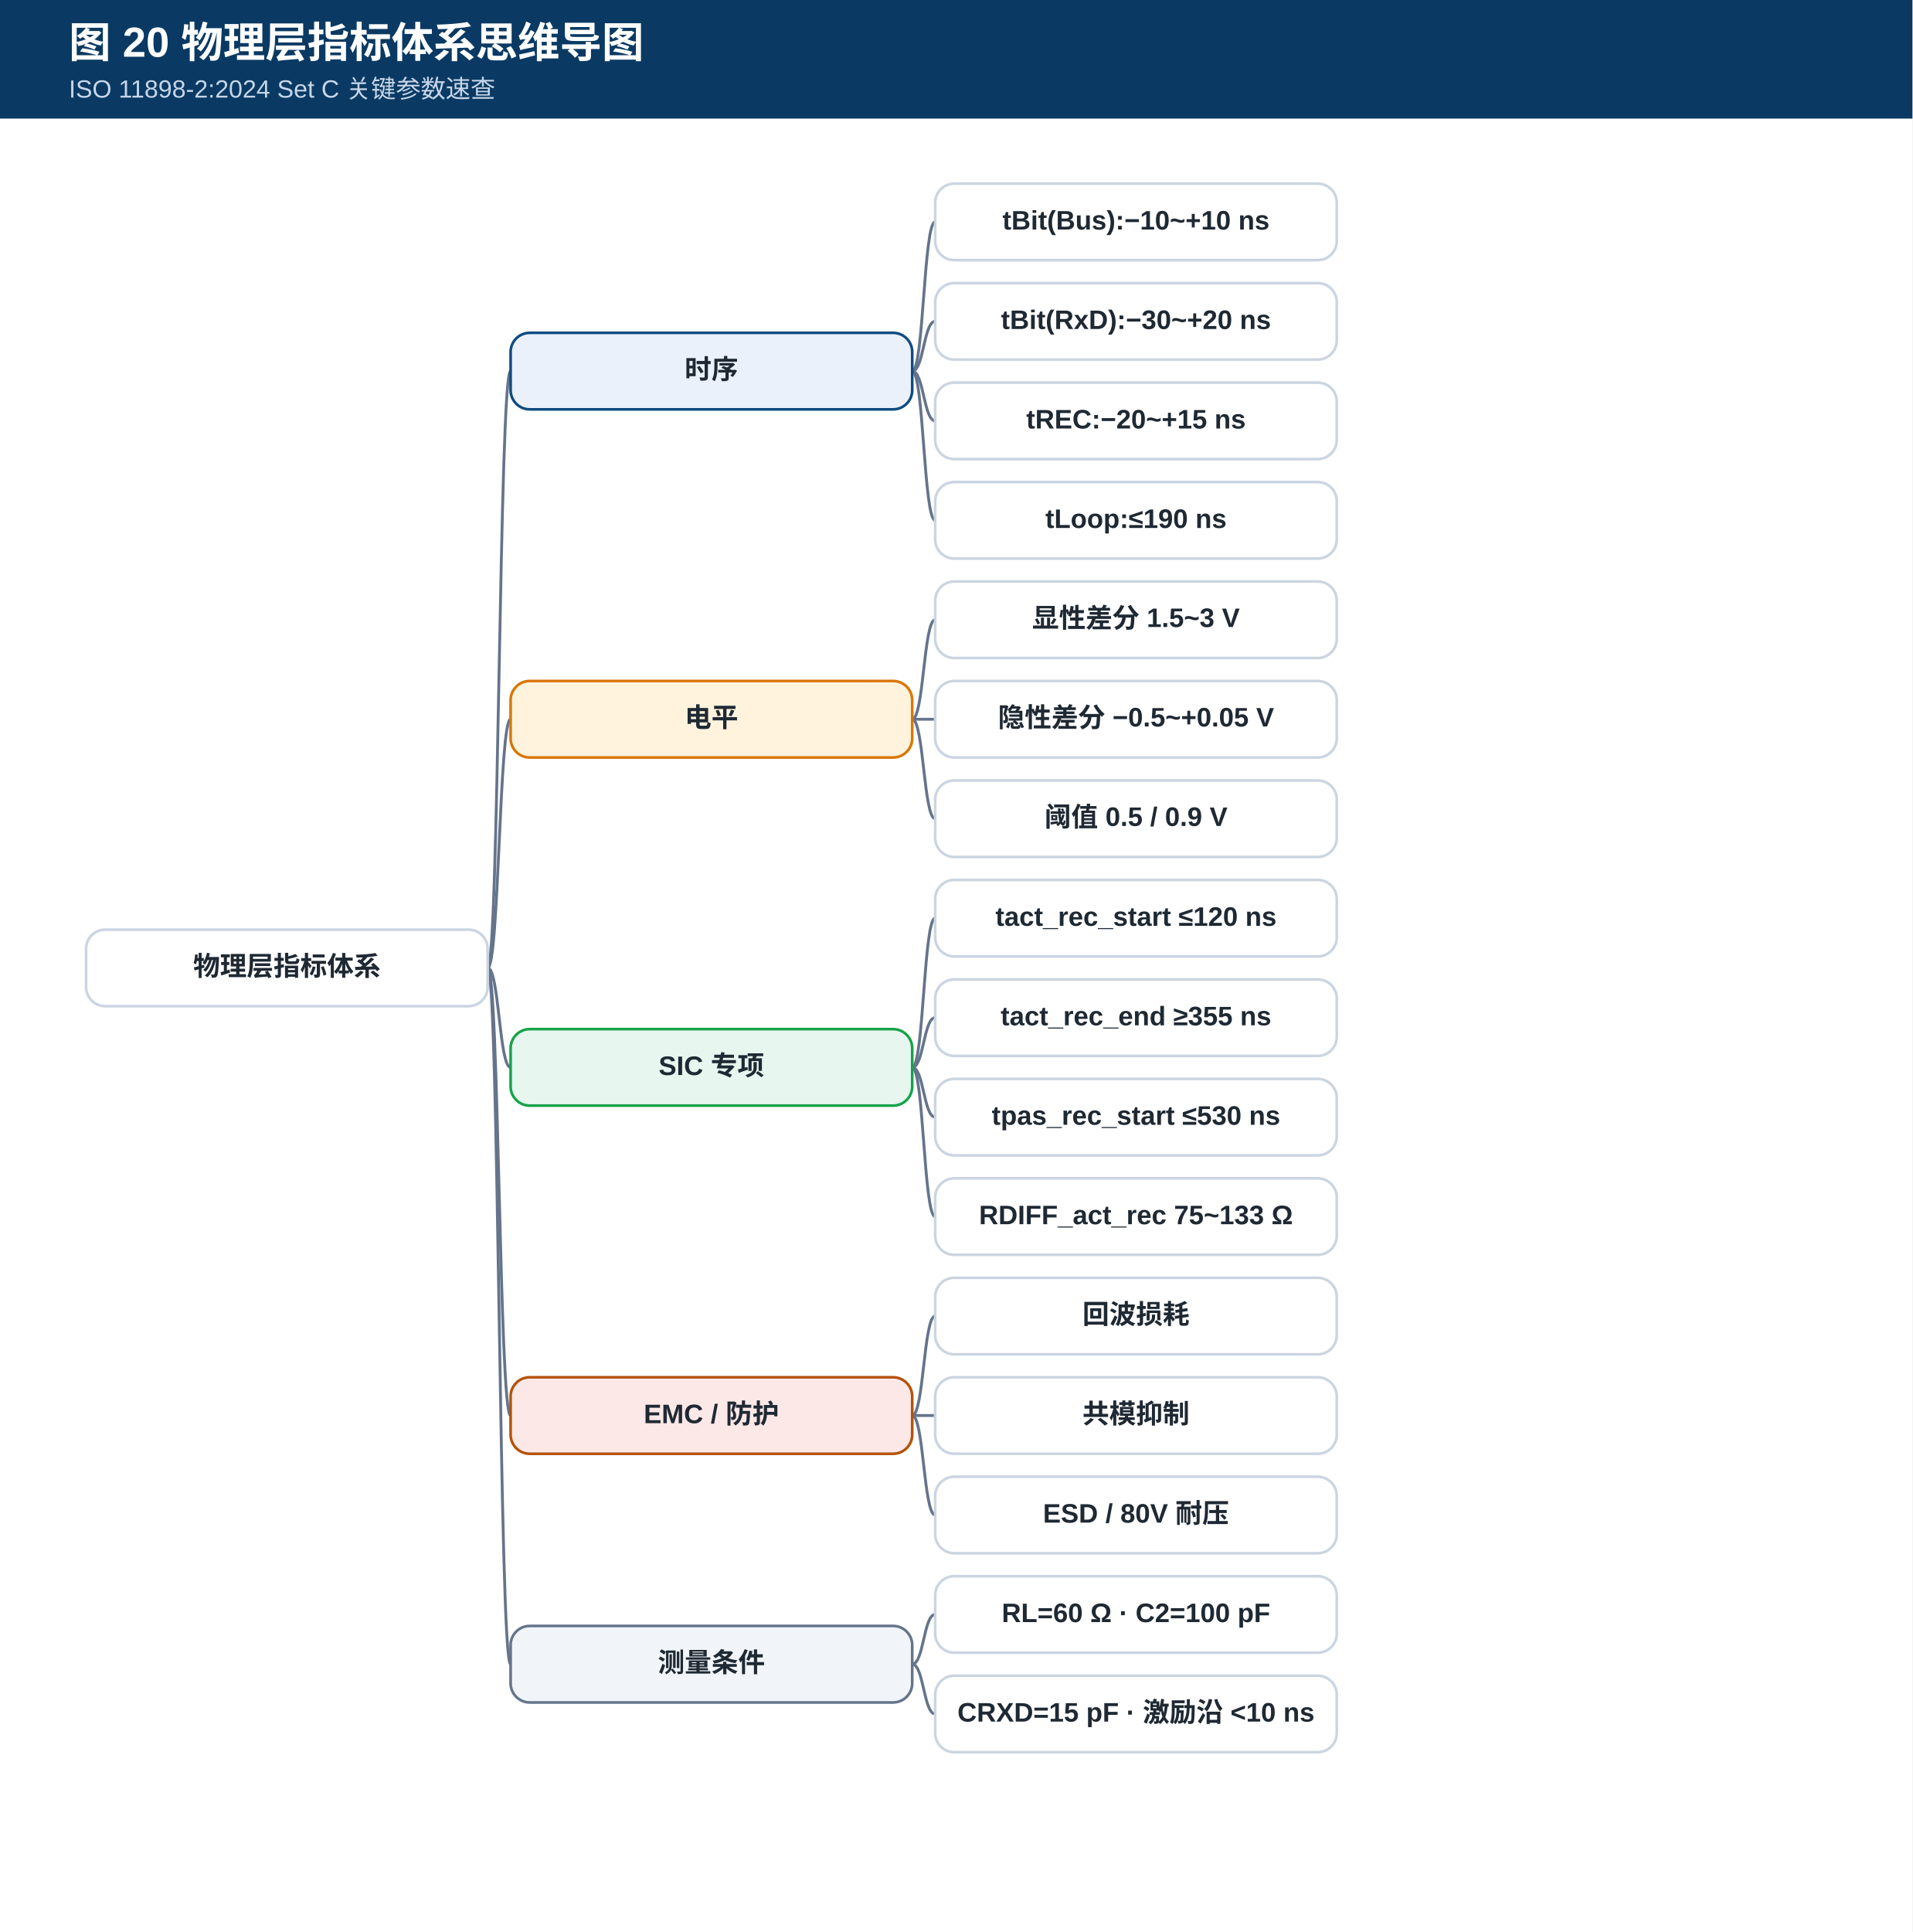
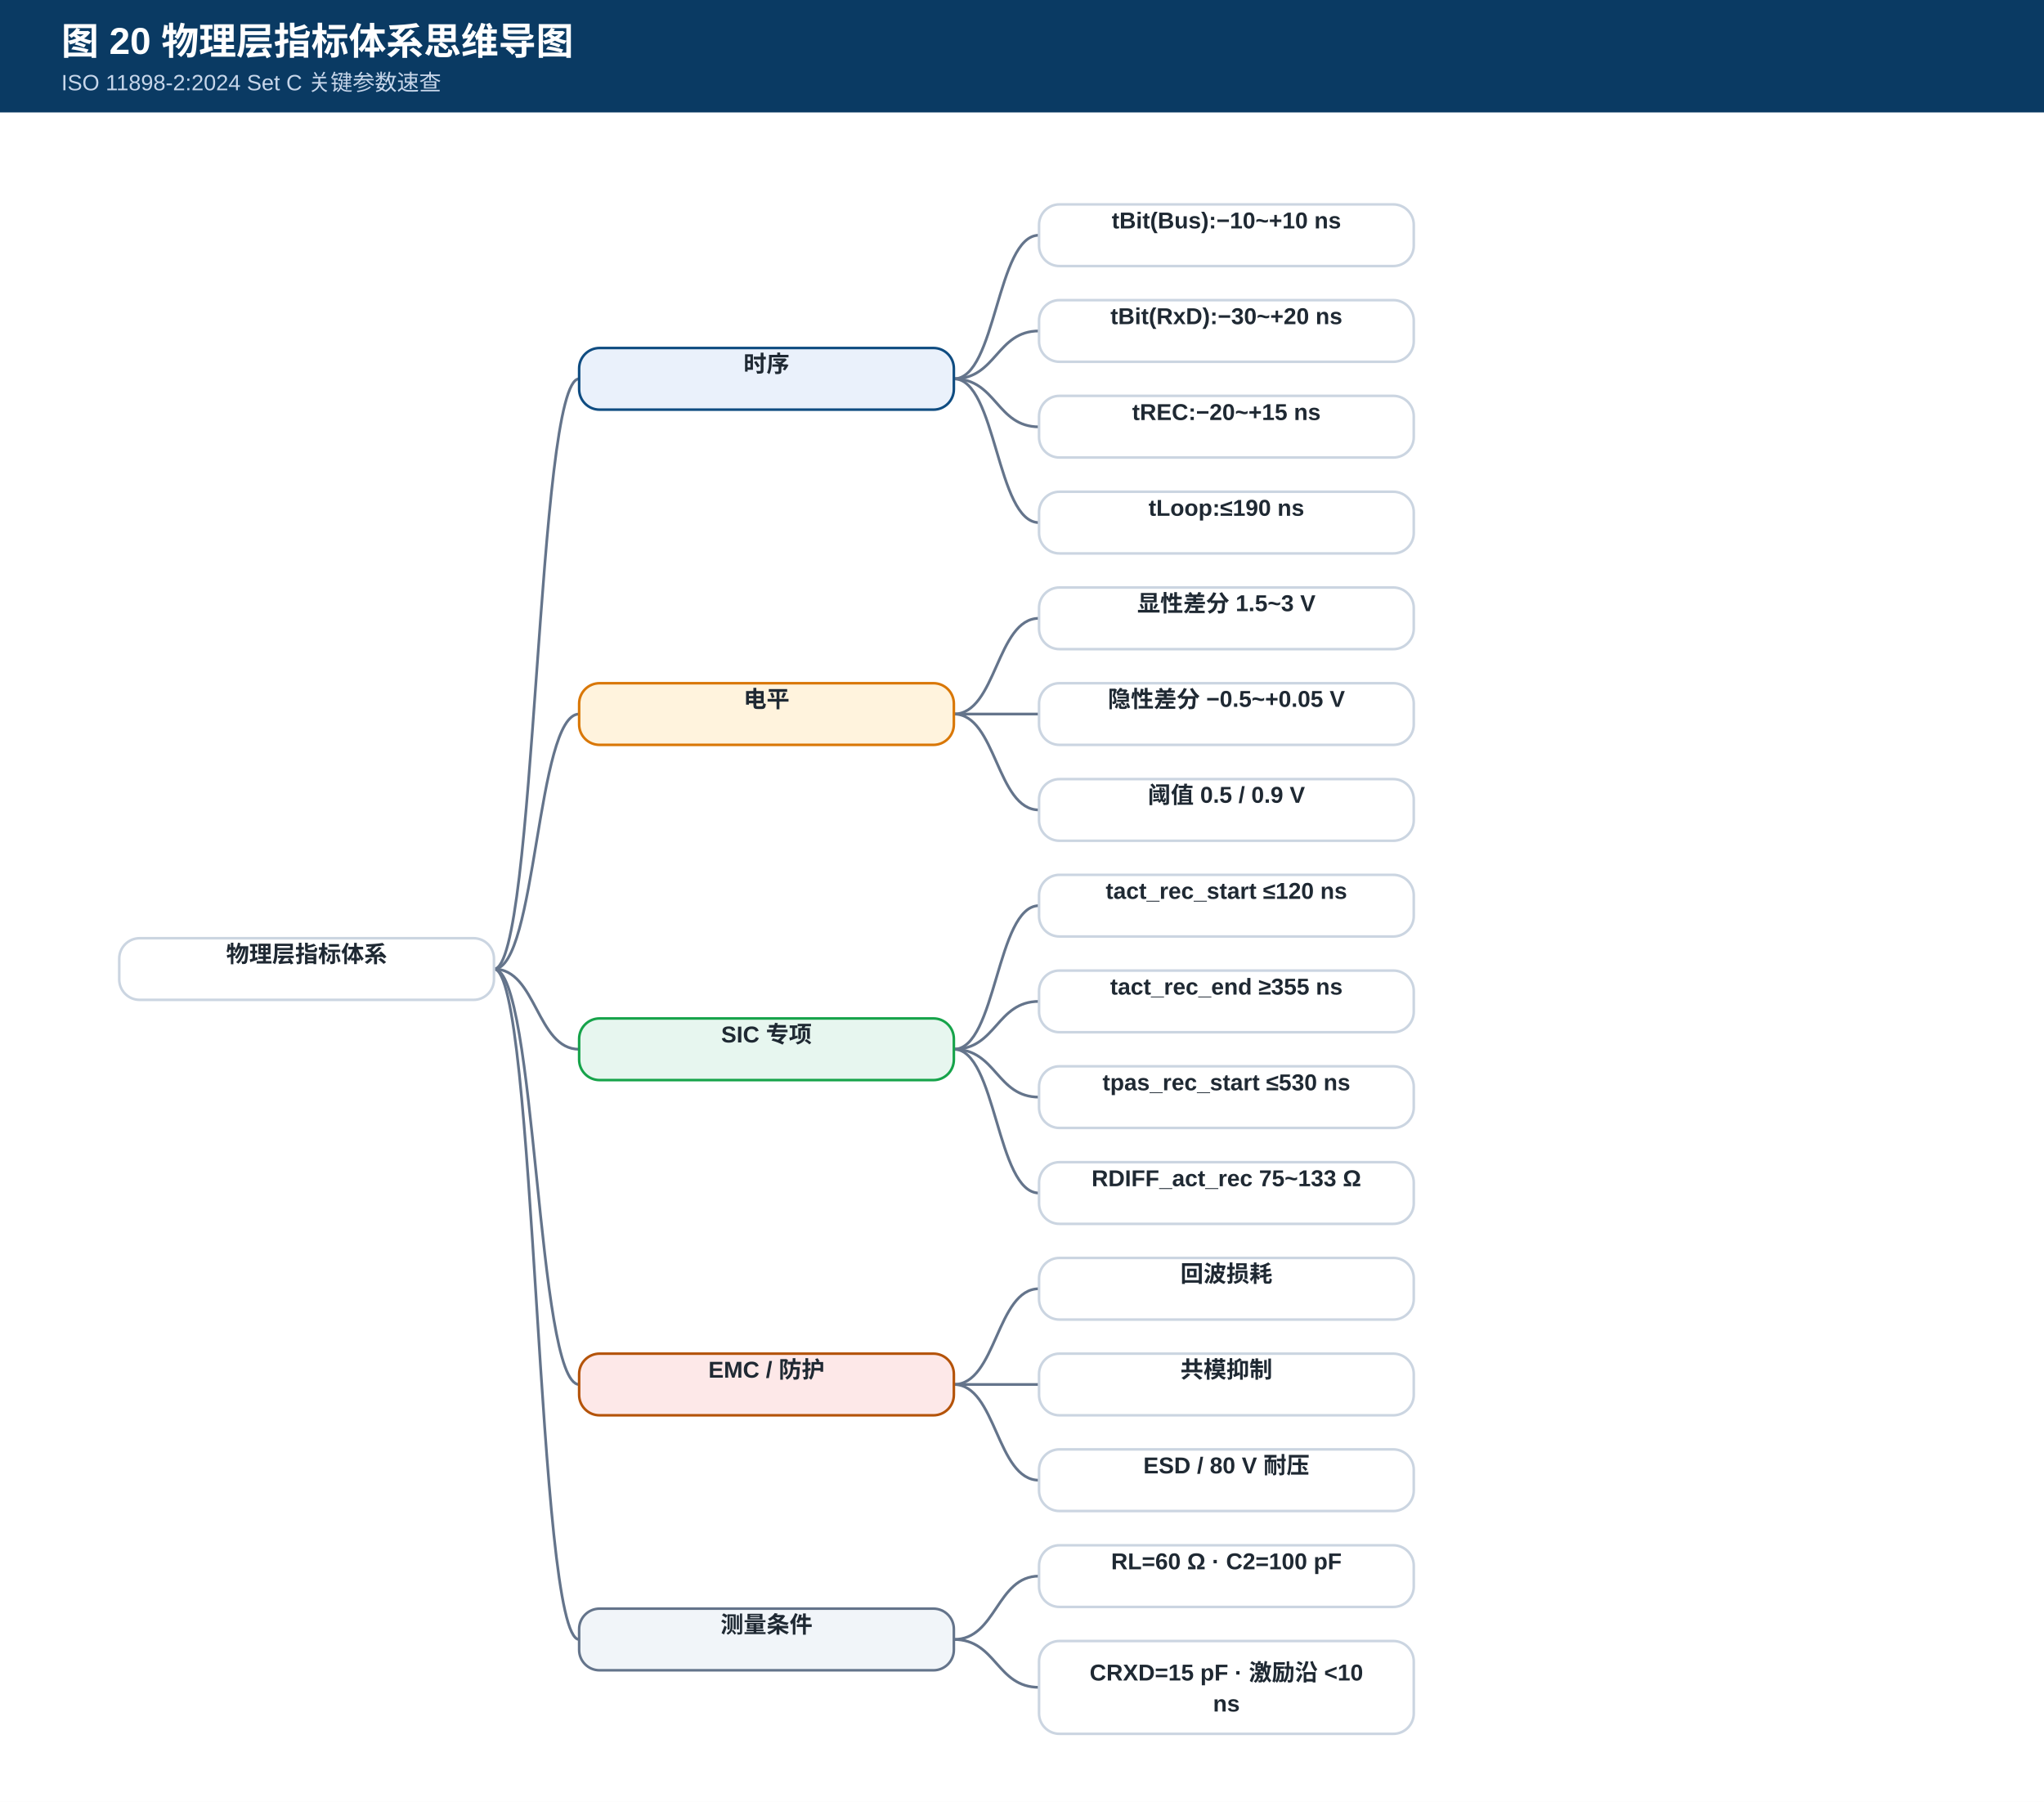
- <svg xmlns="http://www.w3.org/2000/svg" viewBox="0 0 1000 1010.0" width="1000" height="1010.0" font-family="'PingFang SC','Microsoft YaHei','Noto Sans SC','Helvetica Neue',Arial,sans-serif">
-   <rect x="0" y="0" width="1000" height="1010.0" fill="#ffffff" />
-   <rect x="0" y="0" width="1000" height="62" fill="#0a3a63" />
-   <text x="36" y="30" font-size="22" font-weight="bold" fill="#ffffff">图 20 物理层指标体系思维导图</text>
-   <text x="36" y="51" font-size="13" fill="#c7d6ea">ISO 11898-2:2024 Set C 关键参数速查</text>
+ <svg xmlns="http://www.w3.org/2000/svg" viewBox="0 0 1200 1057.825" width="1200" height="1057.825" font-family="'PingFang SC','Microsoft YaHei','Noto Sans SC','Helvetica Neue',Arial,sans-serif">
+   <rect x="0" y="0" width="1200" height="1057.825" fill="#ffffff" />
+   <rect x="0" y="0" width="1200" height="66" fill="#0a3a63" />
+   <text x="36" y="32" font-size="22" font-weight="bold" fill="#ffffff">图 20 物理层指标体系思维导图</text>
+   <text x="36" y="53" font-size="13" fill="#c7d6ea">ISO 11898-2:2024 Set C 关键参数速查</text>
  <defs>
    <marker id="arr" markerWidth="10" markerHeight="10" refX="8" refY="3" orient="auto" markerUnits="strokeWidth">
      <path d="M0,0 L8,3 L0,6 Z" fill="#0f4c81" />
    </marker>
    <marker id="arrA" markerWidth="10" markerHeight="10" refX="8" refY="3" orient="auto" markerUnits="strokeWidth">
      <path d="M0,0 L8,3 L0,6 Z" fill="#d97706" />
    </marker>
    <marker id="arrG" markerWidth="10" markerHeight="10" refX="8" refY="3" orient="auto" markerUnits="strokeWidth">
      <path d="M0,0 L8,3 L0,6 Z" fill="#16a34a" />
    </marker>
-     <marker id="dot" markerWidth="8" markerHeight="8" refX="4" refY="4" orient="auto">
-       <circle cx="4" cy="4" r="3" fill="#64748b" />
-     </marker>
  </defs>
-   <path d="M 255.0 506.0 C 261.0 506.0 261.0 194.0 267.0 194.0" fill="none" stroke="#64748b" stroke-width="1.5" />
-   <path d="M 477.0 194.0 C 483.0 194.0 483.0 116.0 489.0 116.0" fill="none" stroke="#64748b" stroke-width="1.5" />
-   <rect x="489.0" y="96.0" width="210.0" height="40.0" rx="10" fill="#ffffff" stroke="#cbd5e1" stroke-width="1.4" />
-   <text x="594.0" y="120.0" font-family="'PingFang SC','Microsoft YaHei','Noto Sans SC','Helvetica Neue',Arial,sans-serif" font-size="14" fill="#1f2933" font-weight="bold" text-anchor="middle">tBit(Bus):−10~+10 ns</text>
-   <path d="M 477.0 194.0 C 483.0 194.0 483.0 168.0 489.0 168.0" fill="none" stroke="#64748b" stroke-width="1.5" />
-   <rect x="489.0" y="148.0" width="210.0" height="40.0" rx="10" fill="#ffffff" stroke="#cbd5e1" stroke-width="1.4" />
-   <text x="594.0" y="172.0" font-family="'PingFang SC','Microsoft YaHei','Noto Sans SC','Helvetica Neue',Arial,sans-serif" font-size="14" fill="#1f2933" font-weight="bold" text-anchor="middle">tBit(RxD):−30~+20 ns</text>
-   <path d="M 477.0 194.0 C 483.0 194.0 483.0 220.0 489.0 220.0" fill="none" stroke="#64748b" stroke-width="1.5" />
-   <rect x="489.0" y="200.0" width="210.0" height="40.0" rx="10" fill="#ffffff" stroke="#cbd5e1" stroke-width="1.4" />
-   <text x="594.0" y="224.0" font-family="'PingFang SC','Microsoft YaHei','Noto Sans SC','Helvetica Neue',Arial,sans-serif" font-size="14" fill="#1f2933" font-weight="bold" text-anchor="middle">tREC:−20~+15 ns</text>
-   <path d="M 477.0 194.0 C 483.0 194.0 483.0 272.0 489.0 272.0" fill="none" stroke="#64748b" stroke-width="1.5" />
-   <rect x="489.0" y="252.0" width="210.0" height="40.0" rx="10" fill="#ffffff" stroke="#cbd5e1" stroke-width="1.4" />
-   <text x="594.0" y="276.0" font-family="'PingFang SC','Microsoft YaHei','Noto Sans SC','Helvetica Neue',Arial,sans-serif" font-size="14" fill="#1f2933" font-weight="bold" text-anchor="middle">tLoop:≤190 ns</text>
-   <rect x="267.0" y="174.0" width="210.0" height="40.0" rx="10" fill="#eaf1fb" stroke="#0f4c81" stroke-width="1.4" />
-   <text x="372.0" y="198.0" font-family="'PingFang SC','Microsoft YaHei','Noto Sans SC','Helvetica Neue',Arial,sans-serif" font-size="14" fill="#1f2933" font-weight="bold" text-anchor="middle">时序</text>
-   <path d="M 255.0 506.0 C 261.0 506.0 261.0 376.0 267.0 376.0" fill="none" stroke="#64748b" stroke-width="1.5" />
-   <path d="M 477.0 376.0 C 483.0 376.0 483.0 324.0 489.0 324.0" fill="none" stroke="#64748b" stroke-width="1.5" />
-   <rect x="489.0" y="304.0" width="210.0" height="40.0" rx="10" fill="#ffffff" stroke="#cbd5e1" stroke-width="1.4" />
-   <text x="594.0" y="328.0" font-family="'PingFang SC','Microsoft YaHei','Noto Sans SC','Helvetica Neue',Arial,sans-serif" font-size="14" fill="#1f2933" font-weight="bold" text-anchor="middle">显性差分 1.5~3 V</text>
-   <path d="M 477.0 376.0 C 483.0 376.0 483.0 376.0 489.0 376.0" fill="none" stroke="#64748b" stroke-width="1.5" />
-   <rect x="489.0" y="356.0" width="210.0" height="40.0" rx="10" fill="#ffffff" stroke="#cbd5e1" stroke-width="1.4" />
-   <text x="594.0" y="380.0" font-family="'PingFang SC','Microsoft YaHei','Noto Sans SC','Helvetica Neue',Arial,sans-serif" font-size="14" fill="#1f2933" font-weight="bold" text-anchor="middle">隐性差分 −0.5~+0.05 V</text>
-   <path d="M 477.0 376.0 C 483.0 376.0 483.0 428.0 489.0 428.0" fill="none" stroke="#64748b" stroke-width="1.5" />
-   <rect x="489.0" y="408.0" width="210.0" height="40.0" rx="10" fill="#ffffff" stroke="#cbd5e1" stroke-width="1.4" />
-   <text x="594.0" y="432.0" font-family="'PingFang SC','Microsoft YaHei','Noto Sans SC','Helvetica Neue',Arial,sans-serif" font-size="14" fill="#1f2933" font-weight="bold" text-anchor="middle">阈值 0.5 / 0.9 V</text>
-   <rect x="267.0" y="356.0" width="210.0" height="40.0" rx="10" fill="#fff3dd" stroke="#d97706" stroke-width="1.4" />
-   <text x="372.0" y="380.0" font-family="'PingFang SC','Microsoft YaHei','Noto Sans SC','Helvetica Neue',Arial,sans-serif" font-size="14" fill="#1f2933" font-weight="bold" text-anchor="middle">电平</text>
-   <path d="M 255.0 506.0 C 261.0 506.0 261.0 558.0 267.0 558.0" fill="none" stroke="#64748b" stroke-width="1.5" />
-   <path d="M 477.0 558.0 C 483.0 558.0 483.0 480.0 489.0 480.0" fill="none" stroke="#64748b" stroke-width="1.5" />
-   <rect x="489.0" y="460.0" width="210.0" height="40.0" rx="10" fill="#ffffff" stroke="#cbd5e1" stroke-width="1.4" />
-   <text x="594.0" y="484.0" font-family="'PingFang SC','Microsoft YaHei','Noto Sans SC','Helvetica Neue',Arial,sans-serif" font-size="14" fill="#1f2933" font-weight="bold" text-anchor="middle">tact_rec_start ≤120 ns</text>
-   <path d="M 477.0 558.0 C 483.0 558.0 483.0 532.0 489.0 532.0" fill="none" stroke="#64748b" stroke-width="1.5" />
-   <rect x="489.0" y="512.0" width="210.0" height="40.0" rx="10" fill="#ffffff" stroke="#cbd5e1" stroke-width="1.4" />
-   <text x="594.0" y="536.0" font-family="'PingFang SC','Microsoft YaHei','Noto Sans SC','Helvetica Neue',Arial,sans-serif" font-size="14" fill="#1f2933" font-weight="bold" text-anchor="middle">tact_rec_end ≥355 ns</text>
-   <path d="M 477.0 558.0 C 483.0 558.0 483.0 584.0 489.0 584.0" fill="none" stroke="#64748b" stroke-width="1.5" />
-   <rect x="489.0" y="564.0" width="210.0" height="40.0" rx="10" fill="#ffffff" stroke="#cbd5e1" stroke-width="1.4" />
-   <text x="594.0" y="588.0" font-family="'PingFang SC','Microsoft YaHei','Noto Sans SC','Helvetica Neue',Arial,sans-serif" font-size="14" fill="#1f2933" font-weight="bold" text-anchor="middle">tpas_rec_start ≤530 ns</text>
-   <path d="M 477.0 558.0 C 483.0 558.0 483.0 636.0 489.0 636.0" fill="none" stroke="#64748b" stroke-width="1.5" />
-   <rect x="489.0" y="616.0" width="210.0" height="40.0" rx="10" fill="#ffffff" stroke="#cbd5e1" stroke-width="1.4" />
-   <text x="594.0" y="640.0" font-family="'PingFang SC','Microsoft YaHei','Noto Sans SC','Helvetica Neue',Arial,sans-serif" font-size="14" fill="#1f2933" font-weight="bold" text-anchor="middle">RDIFF_act_rec 75~133 Ω</text>
-   <rect x="267.0" y="538.0" width="210.0" height="40.0" rx="10" fill="#e7f6ef" stroke="#16a34a" stroke-width="1.4" />
-   <text x="372.0" y="562.0" font-family="'PingFang SC','Microsoft YaHei','Noto Sans SC','Helvetica Neue',Arial,sans-serif" font-size="14" fill="#1f2933" font-weight="bold" text-anchor="middle">SIC 专项</text>
-   <path d="M 255.0 506.0 C 261.0 506.0 261.0 740.0 267.0 740.0" fill="none" stroke="#64748b" stroke-width="1.5" />
-   <path d="M 477.0 740.0 C 483.0 740.0 483.0 688.0 489.0 688.0" fill="none" stroke="#64748b" stroke-width="1.5" />
-   <rect x="489.0" y="668.0" width="210.0" height="40.0" rx="10" fill="#ffffff" stroke="#cbd5e1" stroke-width="1.4" />
-   <text x="594.0" y="692.0" font-family="'PingFang SC','Microsoft YaHei','Noto Sans SC','Helvetica Neue',Arial,sans-serif" font-size="14" fill="#1f2933" font-weight="bold" text-anchor="middle">回波损耗</text>
-   <path d="M 477.0 740.0 C 483.0 740.0 483.0 740.0 489.0 740.0" fill="none" stroke="#64748b" stroke-width="1.5" />
-   <rect x="489.0" y="720.0" width="210.0" height="40.0" rx="10" fill="#ffffff" stroke="#cbd5e1" stroke-width="1.4" />
-   <text x="594.0" y="744.0" font-family="'PingFang SC','Microsoft YaHei','Noto Sans SC','Helvetica Neue',Arial,sans-serif" font-size="14" fill="#1f2933" font-weight="bold" text-anchor="middle">共模抑制</text>
-   <path d="M 477.0 740.0 C 483.0 740.0 483.0 792.0 489.0 792.0" fill="none" stroke="#64748b" stroke-width="1.5" />
-   <rect x="489.0" y="772.0" width="210.0" height="40.0" rx="10" fill="#ffffff" stroke="#cbd5e1" stroke-width="1.4" />
-   <text x="594.0" y="796.0" font-family="'PingFang SC','Microsoft YaHei','Noto Sans SC','Helvetica Neue',Arial,sans-serif" font-size="14" fill="#1f2933" font-weight="bold" text-anchor="middle">ESD / 80V 耐压</text>
-   <rect x="267.0" y="720.0" width="210.0" height="40.0" rx="10" fill="#fde8e8" stroke="#b45309" stroke-width="1.4" />
-   <text x="372.0" y="744.0" font-family="'PingFang SC','Microsoft YaHei','Noto Sans SC','Helvetica Neue',Arial,sans-serif" font-size="14" fill="#1f2933" font-weight="bold" text-anchor="middle">EMC / 防护</text>
-   <path d="M 255.0 506.0 C 261.0 506.0 261.0 870.0 267.0 870.0" fill="none" stroke="#64748b" stroke-width="1.5" />
-   <path d="M 477.0 870.0 C 483.0 870.0 483.0 844.0 489.0 844.0" fill="none" stroke="#64748b" stroke-width="1.5" />
-   <rect x="489.0" y="824.0" width="210.0" height="40.0" rx="10" fill="#ffffff" stroke="#cbd5e1" stroke-width="1.4" />
-   <text x="594.0" y="848.0" font-family="'PingFang SC','Microsoft YaHei','Noto Sans SC','Helvetica Neue',Arial,sans-serif" font-size="14" fill="#1f2933" font-weight="bold" text-anchor="middle">RL=60 Ω · C2=100 pF</text>
-   <path d="M 477.0 870.0 C 483.0 870.0 483.0 896.0 489.0 896.0" fill="none" stroke="#64748b" stroke-width="1.5" />
-   <rect x="489.0" y="876.0" width="210.0" height="40.0" rx="10" fill="#ffffff" stroke="#cbd5e1" stroke-width="1.4" />
-   <text x="594.0" y="900.0" font-family="'PingFang SC','Microsoft YaHei','Noto Sans SC','Helvetica Neue',Arial,sans-serif" font-size="14" fill="#1f2933" font-weight="bold" text-anchor="middle">CRXD=15 pF · 激励沿 &lt;10 ns</text>
-   <rect x="267.0" y="850.0" width="210.0" height="40.0" rx="10" fill="#f1f5f9" stroke="#64748b" stroke-width="1.4" />
-   <text x="372.0" y="874.0" font-family="'PingFang SC','Microsoft YaHei','Noto Sans SC','Helvetica Neue',Arial,sans-serif" font-size="14" fill="#1f2933" font-weight="bold" text-anchor="middle">测量条件</text>
-   <rect x="45.0" y="486.0" width="210.0" height="40.0" rx="10" fill="#ffffff" stroke="#cbd5e1" stroke-width="1.4" />
-   <text x="150.0" y="510.0" font-family="'PingFang SC','Microsoft YaHei','Noto Sans SC','Helvetica Neue',Arial,sans-serif" font-size="14" fill="#1f2933" font-weight="bold" text-anchor="middle">物理层指标体系</text>
+   <path d="M 290.0 568.9 C 315.0 568.9 315.0 222.4 340.0 222.4" fill="none" stroke="#64748b" stroke-width="1.6" />
+   <path d="M 560.0 222.4 C 585.0 222.4 585.0 138.1 610.0 138.1" fill="none" stroke="#64748b" stroke-width="1.6" />
+   <path d="M 560.0 222.4 C 585.0 222.4 585.0 194.3 610.0 194.3" fill="none" stroke="#64748b" stroke-width="1.6" />
+   <path d="M 560.0 222.4 C 585.0 222.4 585.0 250.6 610.0 250.6" fill="none" stroke="#64748b" stroke-width="1.6" />
+   <path d="M 560.0 222.4 C 585.0 222.4 585.0 306.8 610.0 306.8" fill="none" stroke="#64748b" stroke-width="1.6" />
+   <path d="M 290.0 568.9 C 315.0 568.9 315.0 419.2 340.0 419.2" fill="none" stroke="#64748b" stroke-width="1.6" />
+   <path d="M 560.0 419.2 C 585.0 419.2 585.0 363.0 610.0 363.0" fill="none" stroke="#64748b" stroke-width="1.6" />
+   <path d="M 560.0 419.2 C 585.0 419.2 585.0 419.2 610.0 419.2" fill="none" stroke="#64748b" stroke-width="1.6" />
+   <path d="M 560.0 419.2 C 585.0 419.2 585.0 475.5 610.0 475.5" fill="none" stroke="#64748b" stroke-width="1.6" />
+   <path d="M 290.0 568.9 C 315.0 568.9 315.0 616.0 340.0 616.0" fill="none" stroke="#64748b" stroke-width="1.6" />
+   <path d="M 560.0 616.0 C 585.0 616.0 585.0 531.7 610.0 531.7" fill="none" stroke="#64748b" stroke-width="1.6" />
+   <path d="M 560.0 616.0 C 585.0 616.0 585.0 587.9 610.0 587.9" fill="none" stroke="#64748b" stroke-width="1.6" />
+   <path d="M 560.0 616.0 C 585.0 616.0 585.0 644.1 610.0 644.1" fill="none" stroke="#64748b" stroke-width="1.6" />
+   <path d="M 560.0 616.0 C 585.0 616.0 585.0 700.4 610.0 700.4" fill="none" stroke="#64748b" stroke-width="1.6" />
+   <path d="M 290.0 568.9 C 315.0 568.9 315.0 812.8 340.0 812.8" fill="none" stroke="#64748b" stroke-width="1.6" />
+   <path d="M 560.0 812.8 C 585.0 812.8 585.0 756.6 610.0 756.6" fill="none" stroke="#64748b" stroke-width="1.6" />
+   <path d="M 560.0 812.8 C 585.0 812.8 585.0 812.8 610.0 812.8" fill="none" stroke="#64748b" stroke-width="1.6" />
+   <path d="M 560.0 812.8 C 585.0 812.8 585.0 869.0 610.0 869.0" fill="none" stroke="#64748b" stroke-width="1.6" />
+   <path d="M 290.0 568.9 C 315.0 568.9 315.0 962.5 340.0 962.5" fill="none" stroke="#64748b" stroke-width="1.6" />
+   <path d="M 560.0 962.5 C 585.0 962.5 585.0 925.3 610.0 925.3" fill="none" stroke="#64748b" stroke-width="1.6" />
+   <path d="M 560.0 962.5 C 585.0 962.5 585.0 990.6 610.0 990.6" fill="none" stroke="#64748b" stroke-width="1.6" />
+   <rect x="70.0" y="550.8" width="220.0" height="36.2" rx="12" fill="#ffffff" stroke="#cbd5e1" stroke-width="1.5" />
+   <text x="180.0" y="564.9" font-family="'PingFang SC','Microsoft YaHei','Noto Sans SC','Helvetica Neue',Arial,sans-serif" font-size="13.5" fill="#1f2933" font-weight="bold" text-anchor="middle">物理层指标体系</text>
+   <rect x="340.0" y="204.3" width="220.0" height="36.2" rx="12" fill="#eaf1fb" stroke="#0f4c81" stroke-width="1.5" />
+   <text x="450.0" y="218.4" font-family="'PingFang SC','Microsoft YaHei','Noto Sans SC','Helvetica Neue',Arial,sans-serif" font-size="13.5" fill="#1f2933" font-weight="bold" text-anchor="middle">时序</text>
+   <rect x="610.0" y="120.0" width="220.0" height="36.2" rx="12" fill="#ffffff" stroke="#cbd5e1" stroke-width="1.5" />
+   <text x="720.0" y="134.1" font-family="'PingFang SC','Microsoft YaHei','Noto Sans SC','Helvetica Neue',Arial,sans-serif" font-size="13.5" fill="#1f2933" font-weight="bold" text-anchor="middle">tBit(Bus):−10~+10 ns</text>
+   <rect x="610.0" y="176.2" width="220.0" height="36.2" rx="12" fill="#ffffff" stroke="#cbd5e1" stroke-width="1.5" />
+   <text x="720.0" y="190.3" font-family="'PingFang SC','Microsoft YaHei','Noto Sans SC','Helvetica Neue',Arial,sans-serif" font-size="13.5" fill="#1f2933" font-weight="bold" text-anchor="middle">tBit(RxD):−30~+20 ns</text>
+   <rect x="610.0" y="232.4" width="220.0" height="36.2" rx="12" fill="#ffffff" stroke="#cbd5e1" stroke-width="1.5" />
+   <text x="720.0" y="246.6" font-family="'PingFang SC','Microsoft YaHei','Noto Sans SC','Helvetica Neue',Arial,sans-serif" font-size="13.5" fill="#1f2933" font-weight="bold" text-anchor="middle">tREC:−20~+15 ns</text>
+   <rect x="610.0" y="288.7" width="220.0" height="36.2" rx="12" fill="#ffffff" stroke="#cbd5e1" stroke-width="1.5" />
+   <text x="720.0" y="302.8" font-family="'PingFang SC','Microsoft YaHei','Noto Sans SC','Helvetica Neue',Arial,sans-serif" font-size="13.5" fill="#1f2933" font-weight="bold" text-anchor="middle">tLoop:≤190 ns</text>
+   <rect x="340.0" y="401.1" width="220.0" height="36.2" rx="12" fill="#fff3dd" stroke="#d97706" stroke-width="1.5" />
+   <text x="450.0" y="415.2" font-family="'PingFang SC','Microsoft YaHei','Noto Sans SC','Helvetica Neue',Arial,sans-serif" font-size="13.5" fill="#1f2933" font-weight="bold" text-anchor="middle">电平</text>
+   <rect x="610.0" y="344.9" width="220.0" height="36.2" rx="12" fill="#ffffff" stroke="#cbd5e1" stroke-width="1.5" />
+   <text x="720.0" y="359.0" font-family="'PingFang SC','Microsoft YaHei','Noto Sans SC','Helvetica Neue',Arial,sans-serif" font-size="13.5" fill="#1f2933" font-weight="bold" text-anchor="middle">显性差分 1.5~3 V</text>
+   <rect x="610.0" y="401.1" width="220.0" height="36.2" rx="12" fill="#ffffff" stroke="#cbd5e1" stroke-width="1.5" />
+   <text x="720.0" y="415.2" font-family="'PingFang SC','Microsoft YaHei','Noto Sans SC','Helvetica Neue',Arial,sans-serif" font-size="13.5" fill="#1f2933" font-weight="bold" text-anchor="middle">隐性差分 −0.5~+0.05 V</text>
+   <rect x="610.0" y="457.4" width="220.0" height="36.2" rx="12" fill="#ffffff" stroke="#cbd5e1" stroke-width="1.5" />
+   <text x="720.0" y="471.5" font-family="'PingFang SC','Microsoft YaHei','Noto Sans SC','Helvetica Neue',Arial,sans-serif" font-size="13.5" fill="#1f2933" font-weight="bold" text-anchor="middle">阈值 0.5 / 0.9 V</text>
+   <rect x="340.0" y="597.9" width="220.0" height="36.2" rx="12" fill="#e7f6ef" stroke="#16a34a" stroke-width="1.5" />
+   <text x="450.0" y="612.0" font-family="'PingFang SC','Microsoft YaHei','Noto Sans SC','Helvetica Neue',Arial,sans-serif" font-size="13.5" fill="#1f2933" font-weight="bold" text-anchor="middle">SIC 专项</text>
+   <rect x="610.0" y="513.6" width="220.0" height="36.2" rx="12" fill="#ffffff" stroke="#cbd5e1" stroke-width="1.5" />
+   <text x="720.0" y="527.7" font-family="'PingFang SC','Microsoft YaHei','Noto Sans SC','Helvetica Neue',Arial,sans-serif" font-size="13.5" fill="#1f2933" font-weight="bold" text-anchor="middle">tact_rec_start ≤120 ns</text>
+   <rect x="610.0" y="569.8" width="220.0" height="36.2" rx="12" fill="#ffffff" stroke="#cbd5e1" stroke-width="1.5" />
+   <text x="720.0" y="583.9" font-family="'PingFang SC','Microsoft YaHei','Noto Sans SC','Helvetica Neue',Arial,sans-serif" font-size="13.5" fill="#1f2933" font-weight="bold" text-anchor="middle">tact_rec_end ≥355 ns</text>
+   <rect x="610.0" y="626.0" width="220.0" height="36.2" rx="12" fill="#ffffff" stroke="#cbd5e1" stroke-width="1.5" />
+   <text x="720.0" y="640.1" font-family="'PingFang SC','Microsoft YaHei','Noto Sans SC','Helvetica Neue',Arial,sans-serif" font-size="13.5" fill="#1f2933" font-weight="bold" text-anchor="middle">tpas_rec_start ≤530 ns</text>
+   <rect x="610.0" y="682.3" width="220.0" height="36.2" rx="12" fill="#ffffff" stroke="#cbd5e1" stroke-width="1.5" />
+   <text x="720.0" y="696.4" font-family="'PingFang SC','Microsoft YaHei','Noto Sans SC','Helvetica Neue',Arial,sans-serif" font-size="13.5" fill="#1f2933" font-weight="bold" text-anchor="middle">RDIFF_act_rec 75~133 Ω</text>
+   <rect x="340.0" y="794.7" width="220.0" height="36.2" rx="12" fill="#fde8e8" stroke="#b45309" stroke-width="1.5" />
+   <text x="450.0" y="808.8" font-family="'PingFang SC','Microsoft YaHei','Noto Sans SC','Helvetica Neue',Arial,sans-serif" font-size="13.5" fill="#1f2933" font-weight="bold" text-anchor="middle">EMC / 防护</text>
+   <rect x="610.0" y="738.5" width="220.0" height="36.2" rx="12" fill="#ffffff" stroke="#cbd5e1" stroke-width="1.5" />
+   <text x="720.0" y="752.6" font-family="'PingFang SC','Microsoft YaHei','Noto Sans SC','Helvetica Neue',Arial,sans-serif" font-size="13.5" fill="#1f2933" font-weight="bold" text-anchor="middle">回波损耗</text>
+   <rect x="610.0" y="794.7" width="220.0" height="36.2" rx="12" fill="#ffffff" stroke="#cbd5e1" stroke-width="1.5" />
+   <text x="720.0" y="808.8" font-family="'PingFang SC','Microsoft YaHei','Noto Sans SC','Helvetica Neue',Arial,sans-serif" font-size="13.5" fill="#1f2933" font-weight="bold" text-anchor="middle">共模抑制</text>
+   <rect x="610.0" y="850.9" width="220.0" height="36.2" rx="12" fill="#ffffff" stroke="#cbd5e1" stroke-width="1.5" />
+   <text x="720.0" y="865.0" font-family="'PingFang SC','Microsoft YaHei','Noto Sans SC','Helvetica Neue',Arial,sans-serif" font-size="13.5" fill="#1f2933" font-weight="bold" text-anchor="middle">ESD / 80 V 耐压</text>
+   <rect x="340.0" y="944.4" width="220.0" height="36.2" rx="12" fill="#f1f5f9" stroke="#64748b" stroke-width="1.5" />
+   <text x="450.0" y="958.5" font-family="'PingFang SC','Microsoft YaHei','Noto Sans SC','Helvetica Neue',Arial,sans-serif" font-size="13.5" fill="#1f2933" font-weight="bold" text-anchor="middle">测量条件</text>
+   <rect x="610.0" y="907.2" width="220.0" height="36.2" rx="12" fill="#ffffff" stroke="#cbd5e1" stroke-width="1.5" />
+   <text x="720.0" y="921.3" font-family="'PingFang SC','Microsoft YaHei','Noto Sans SC','Helvetica Neue',Arial,sans-serif" font-size="13.5" fill="#1f2933" font-weight="bold" text-anchor="middle">RL=60 Ω · C2=100 pF</text>
+   <rect x="610.0" y="963.4" width="220.0" height="54.5" rx="12" fill="#ffffff" stroke="#cbd5e1" stroke-width="1.5" />
+   <text x="720.0" y="986.6" font-family="'PingFang SC','Microsoft YaHei','Noto Sans SC','Helvetica Neue',Arial,sans-serif" font-size="13.5" fill="#1f2933" font-weight="bold" text-anchor="middle">CRXD=15 pF · 激励沿 &lt;10</text>
+   <text x="720.0" y="1004.8" font-family="'PingFang SC','Microsoft YaHei','Noto Sans SC','Helvetica Neue',Arial,sans-serif" font-size="13.5" fill="#1f2933" font-weight="bold" text-anchor="middle">ns</text>
</svg>
